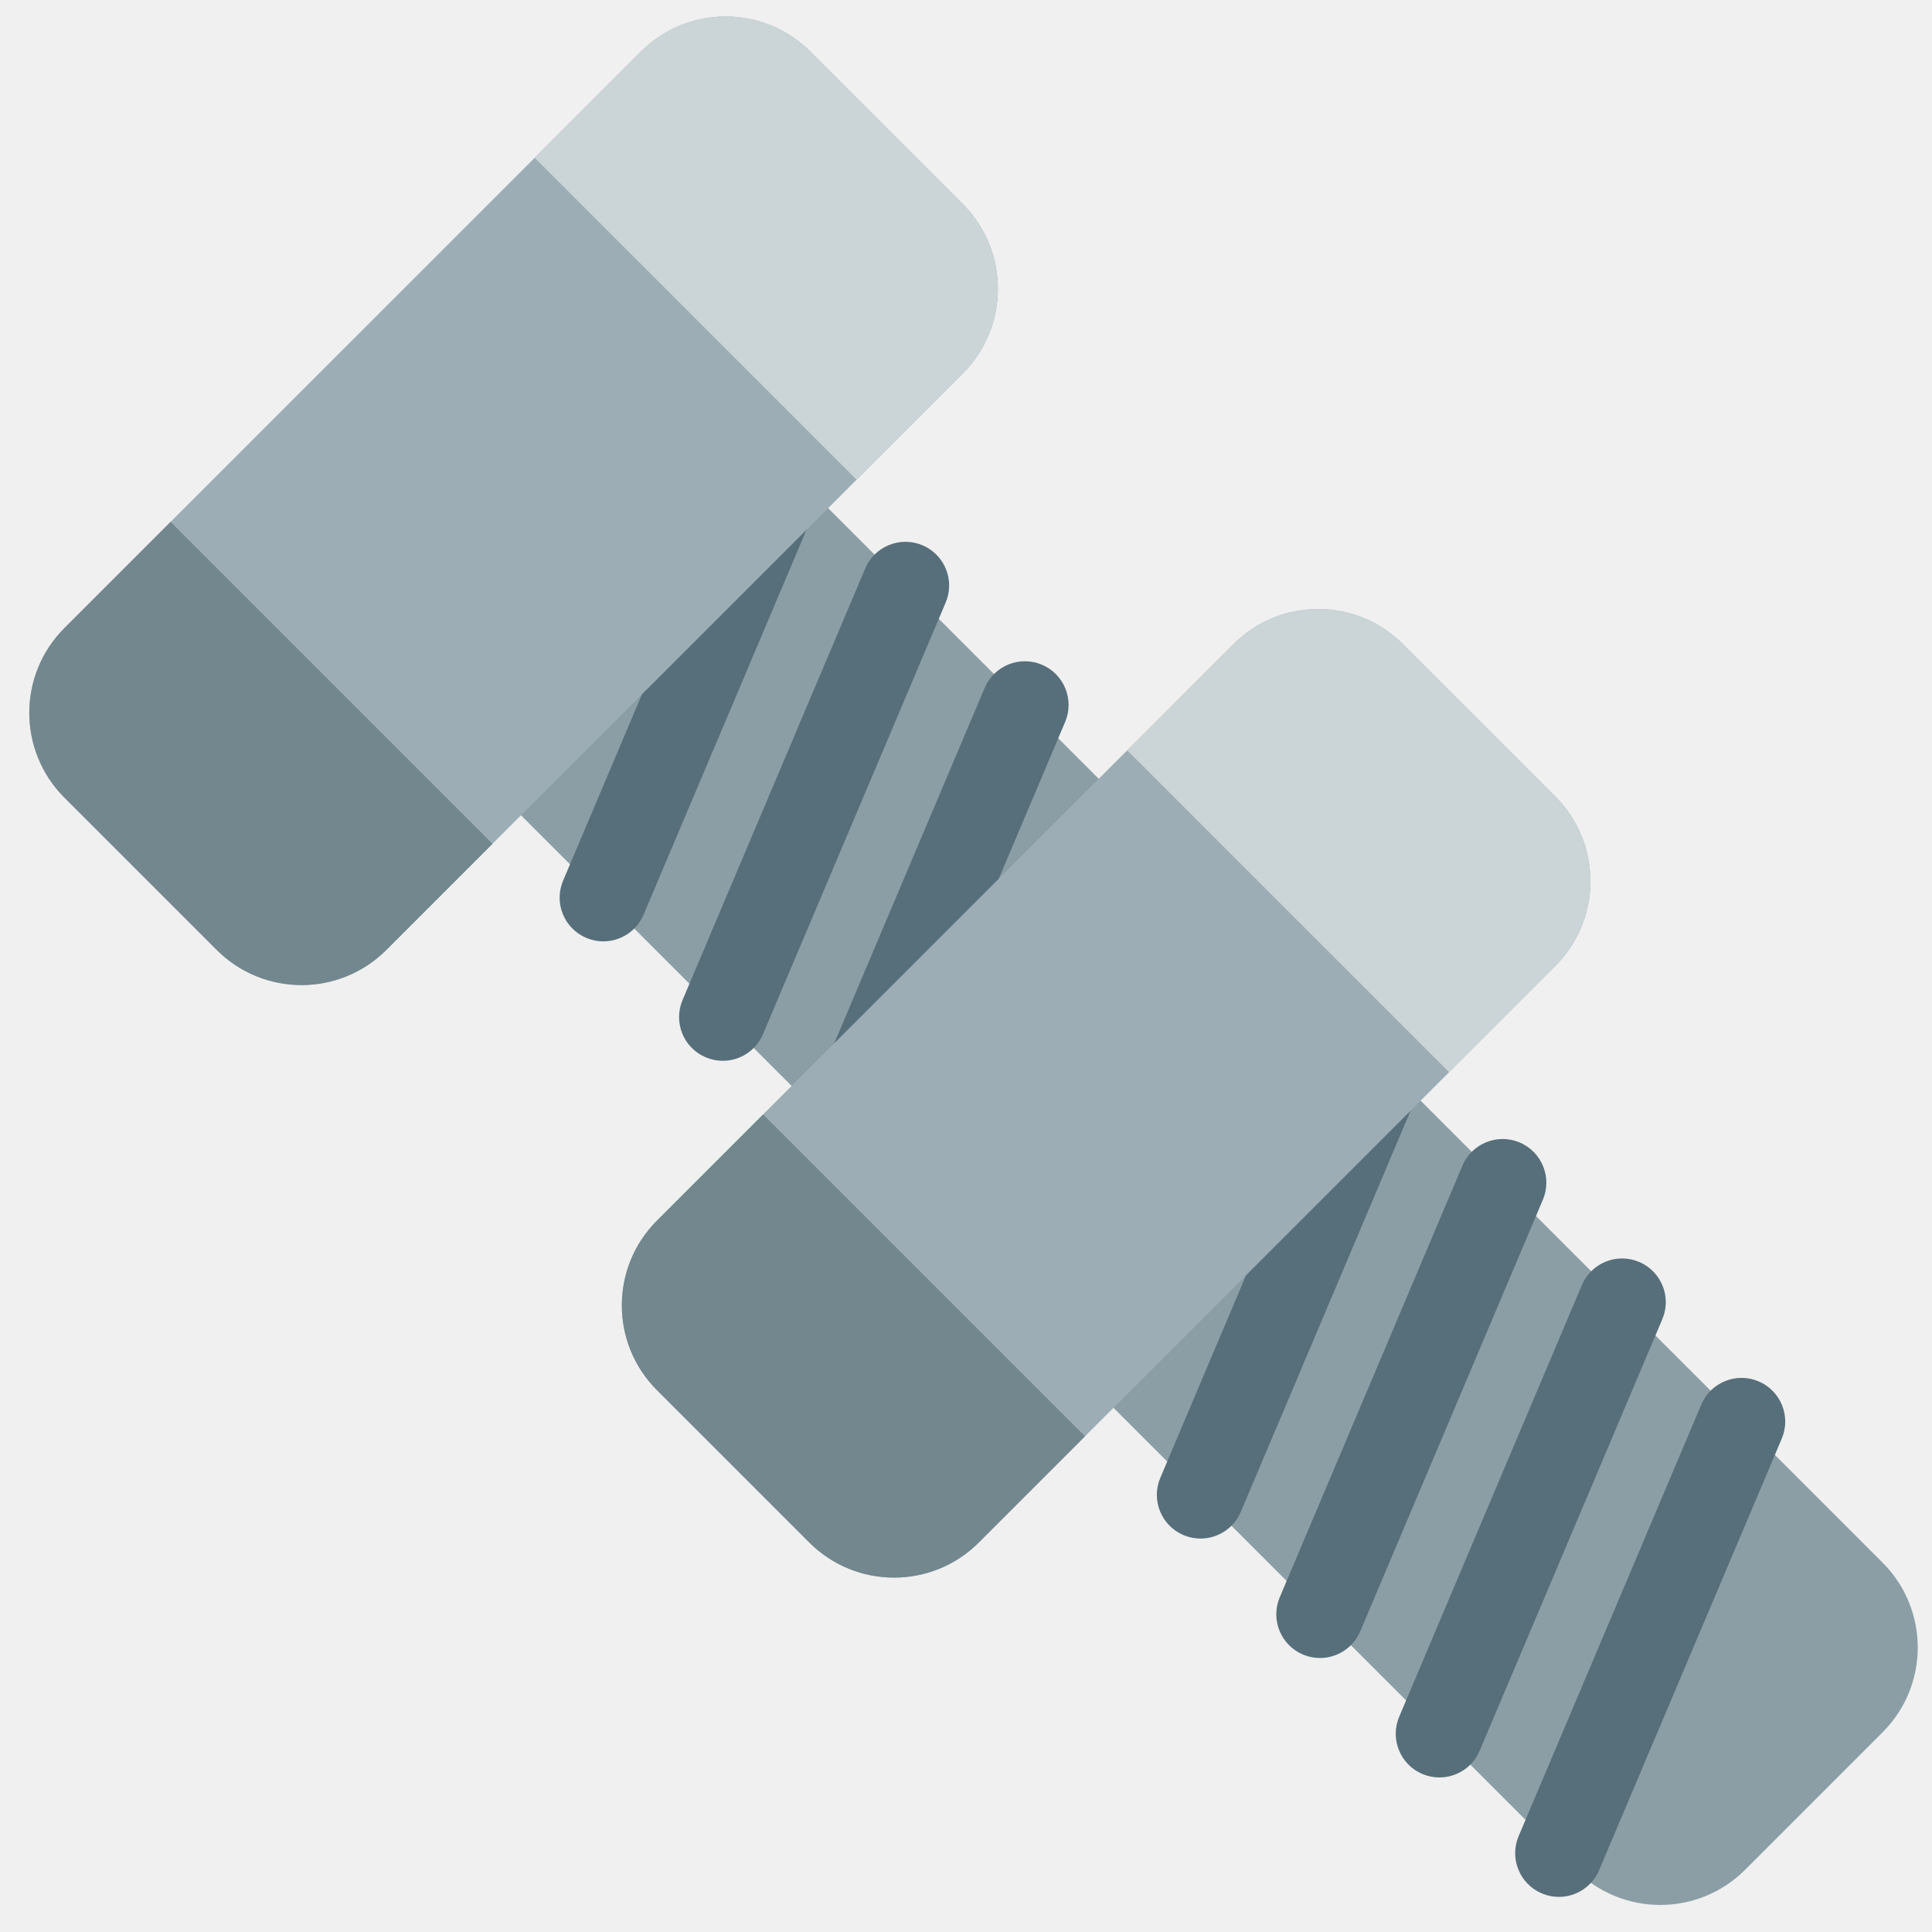
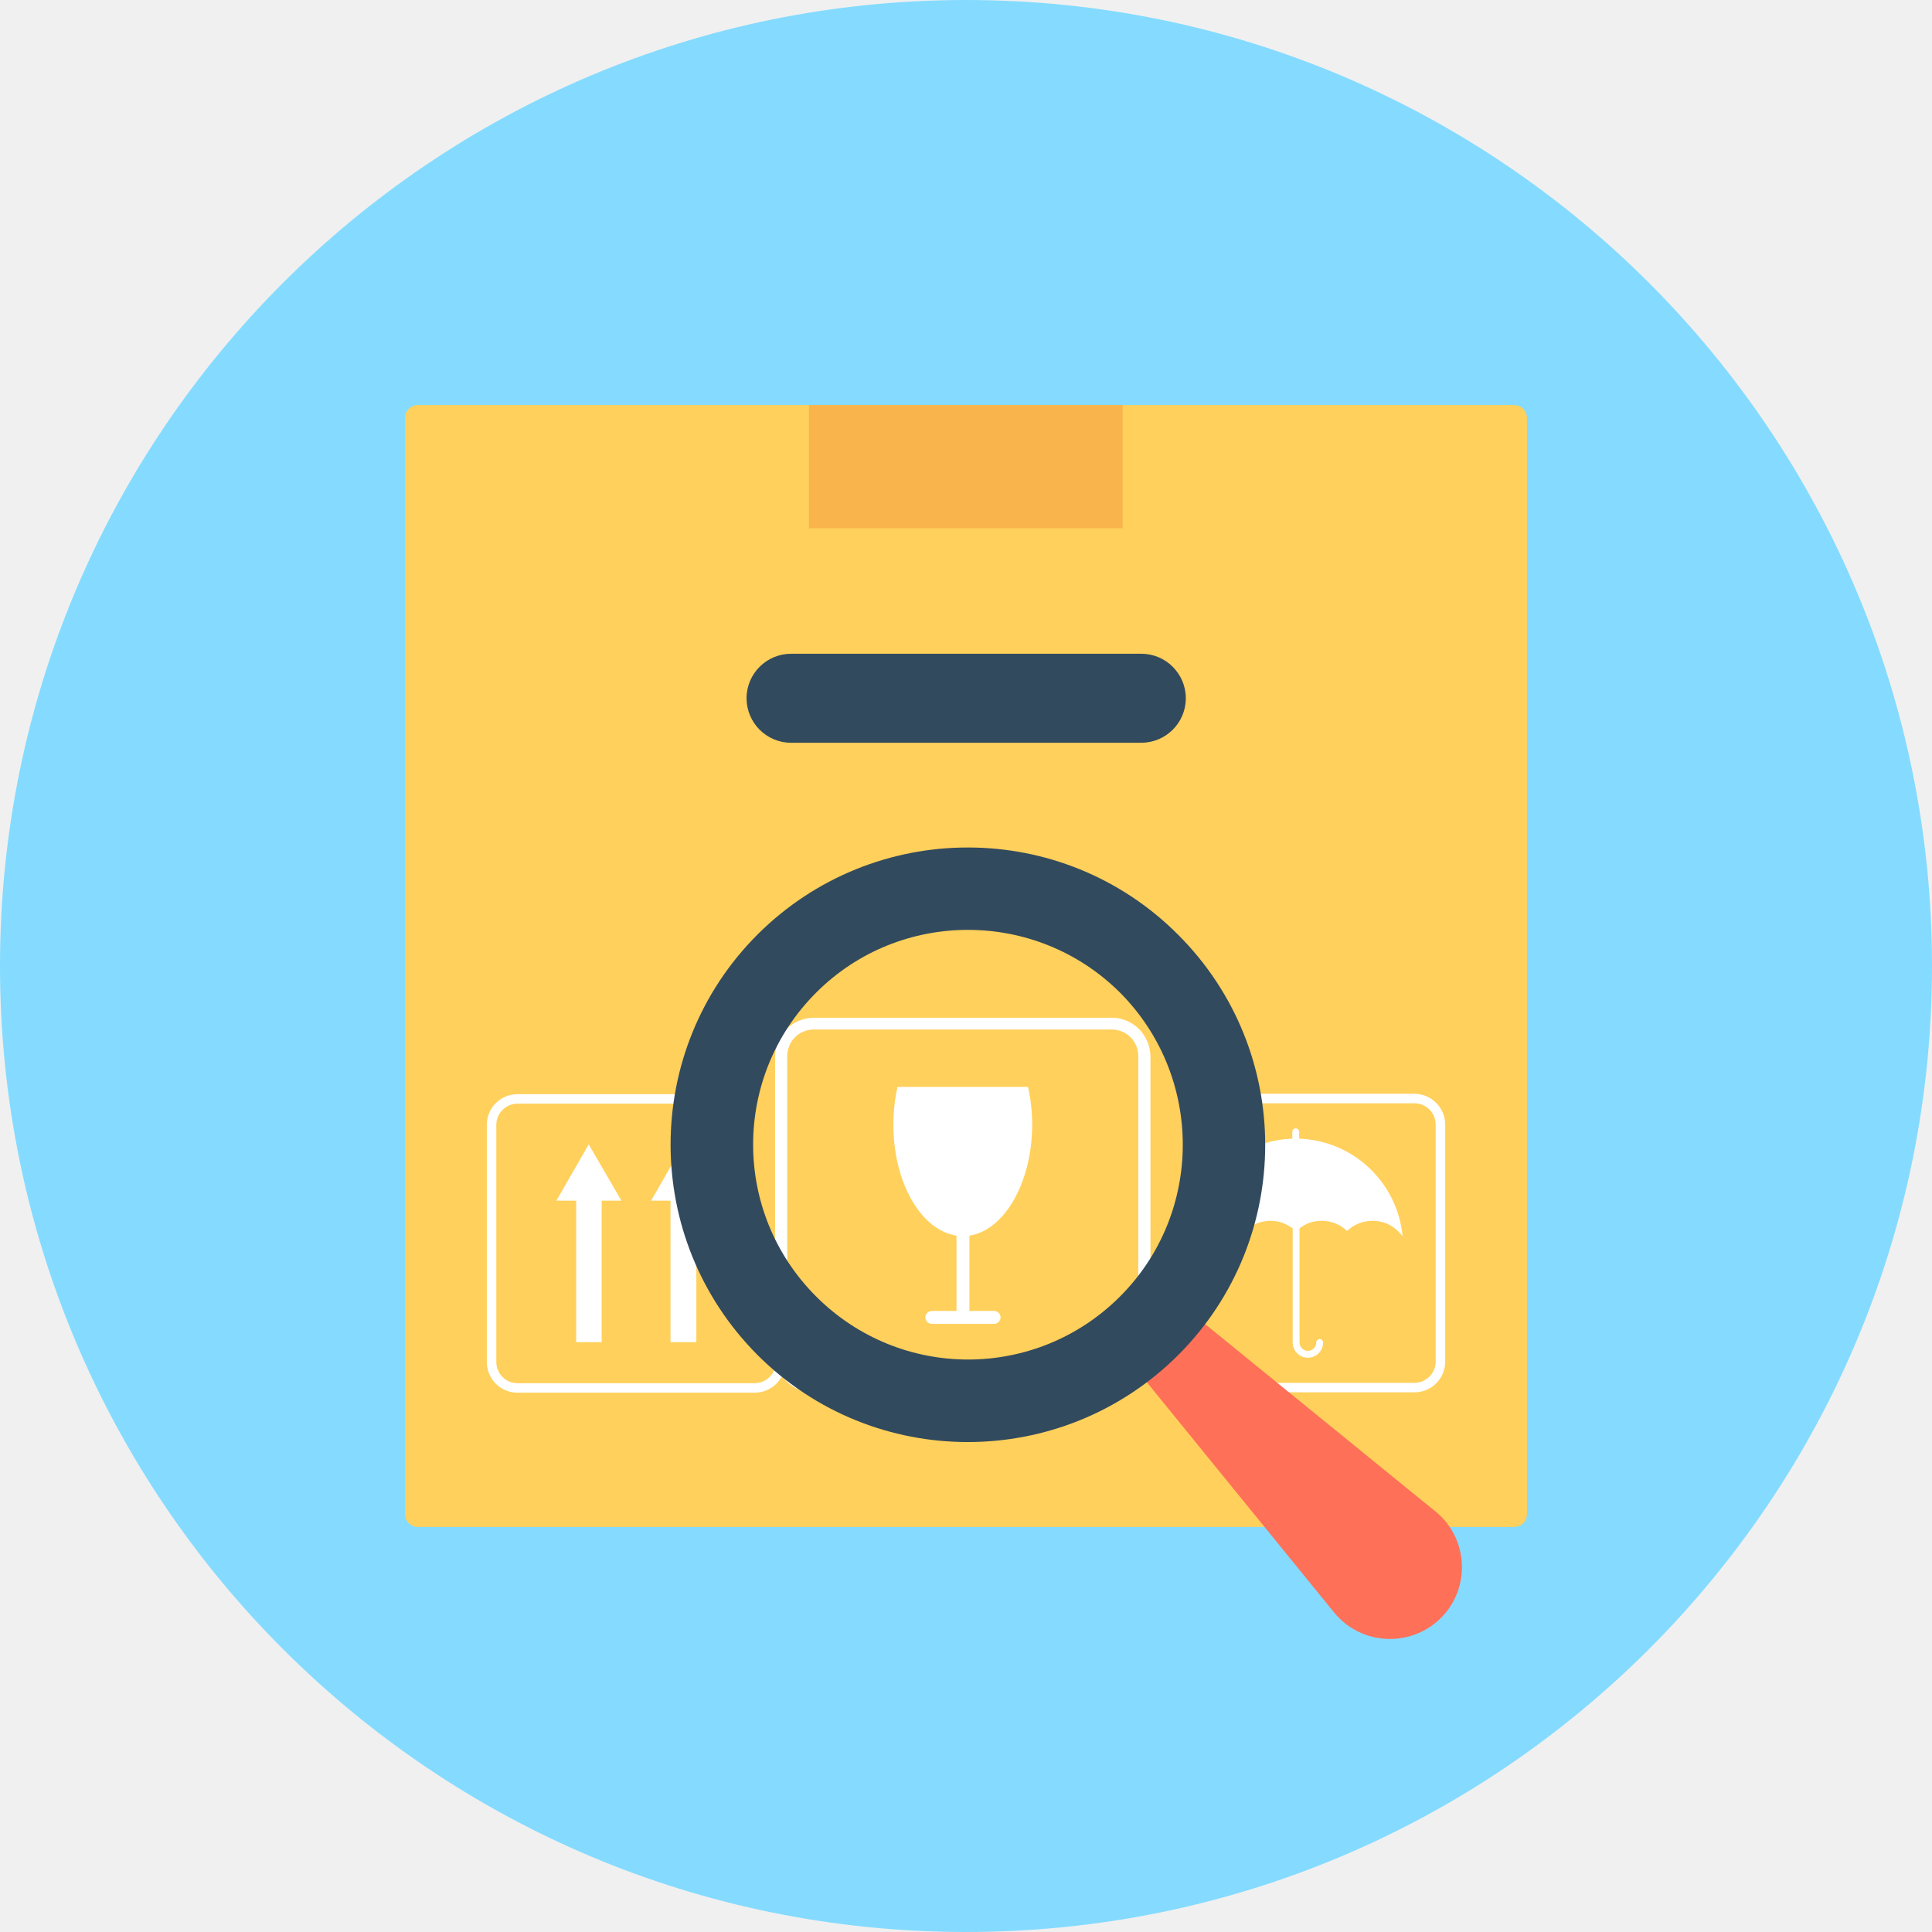
- <svg xmlns="http://www.w3.org/2000/svg" width="800px" height="800px" viewBox="0 0 512 512" aria-hidden="true" role="img" class="iconify iconify--fxemoji" preserveAspectRatio="xMidYMid meet">
-   <path fill="#8B9EA5" d="M417.522 495.522l-283.88-283.88c-12.409-12.409-12.409-32.527 0-44.935l36.46-36.46c12.409-12.409 32.527-12.409 44.935 0l283.88 283.88c12.409 12.409 12.409 32.527 0 44.935l-36.46 36.46c-12.408 12.409-32.526 12.409-44.935 0z" />
-   <path fill="#576F7A" d="M413.109 502.695c-1.505 0-3.035-.295-4.508-.919c-5.889-2.492-8.642-9.286-6.149-15.175l48.411-114.379c2.492-5.889 9.289-8.643 15.175-6.149c5.889 2.492 8.642 9.286 6.149 15.175l-48.411 114.379c-1.868 4.416-6.156 7.068-10.667 7.068zm-20.985-38.72l48.411-114.38c2.492-5.889-.261-12.683-6.149-15.175c-5.887-2.493-12.684.261-15.175 6.149L370.8 454.949c-2.492 5.889.261 12.683 6.149 15.175c1.473.624 3.003.919 4.508.919c4.511 0 8.799-2.652 10.667-7.068zm-31.653-31.654l48.411-114.379c2.492-5.889-.261-12.683-6.149-15.175c-5.887-2.494-12.683.261-15.175 6.149l-48.411 114.379c-2.492 5.889.261 12.683 6.149 15.175c1.473.624 3.003.919 4.508.919c4.51.001 8.799-2.652 10.667-7.068zm-31.654-31.653l48.411-114.379c2.492-5.889-.261-12.683-6.149-15.175c-5.887-2.494-12.684.261-15.175 6.149l-48.411 114.379c-2.492 5.889.261 12.683 6.149 15.175c1.473.624 3.003.919 4.508.919c4.511 0 8.799-2.652 10.667-7.068zm-94.958-94.959L282.27 191.33c2.492-5.889-.261-12.683-6.149-15.175c-5.886-2.492-12.684.261-15.175 6.15l-48.411 114.379c-2.493 5.889.261 12.683 6.149 15.175c1.473.624 3.002.919 4.507.919c4.511-.001 8.799-2.653 10.668-7.069zm-31.653-31.653l48.411-114.379c2.493-5.889-.261-12.683-6.149-15.175s-12.682.262-15.175 6.15L180.881 265.03c-2.493 5.889.261 12.683 6.149 15.175c1.473.624 3.002.919 4.507.919c4.512 0 8.8-2.652 10.669-7.068zm-31.653-31.653l48.411-114.379c2.493-5.889-.261-12.683-6.149-15.175c-5.889-2.492-12.683.262-15.175 6.15l-48.411 114.379c-2.493 5.889.261 12.683 6.149 15.175c1.473.624 3.002.918 4.507.918c4.511 0 8.799-2.653 10.668-7.068z" />
-   <path fill="#9CADB5" d="M412.169 256.01L259.405 408.774c-12.409 12.409-32.527 12.409-44.935 0l-40.369-40.369c-12.409-12.409-12.409-32.527 0-44.935l152.764-152.764c12.409-12.409 32.527-12.409 44.935 0l40.369 40.369c12.409 12.408 12.409 32.527 0 44.935zM255.143 54.049L214.775 13.68c-12.409-12.409-32.527-12.409-44.935 0L17.075 166.444c-12.409 12.409-12.409 32.527 0 44.935l40.369 40.368c12.409 12.409 32.527 12.409 44.935 0L255.143 98.984c12.409-12.409 12.409-32.527 0-44.935z" />
-   <path fill="#72878E" d="M287.542 380.637l-28.137 28.137c-12.409 12.409-32.527 12.409-44.935 0l-40.369-40.369c-12.409-12.409-12.409-32.527 0-44.935l28.137-28.137l85.304 85.304zm-242.33-242.33l-28.137 28.137c-12.409 12.409-12.409 32.527 0 44.935l40.369 40.368c12.409 12.409 32.527 12.409 44.935 0l28.137-28.137l-85.304-85.303z" />
-   <path fill="#CBD5D8" d="M412.169 256.01l-28.137 28.137l-85.304-85.304l28.137-28.137c12.409-12.409 32.527-12.409 44.935 0l40.369 40.369c12.409 12.408 12.409 32.527 0 44.935zM255.143 54.049L214.775 13.68c-12.409-12.409-32.527-12.409-44.935 0l-28.137 28.137l85.304 85.304l28.137-28.137c12.408-12.409 12.408-32.527-.001-44.935z" />
+ <svg xmlns="http://www.w3.org/2000/svg" version="1.1" id="Layer_1" viewBox="0 0 508 508" xml:space="preserve">
+   <circle style="fill:#84DBFF;" cx="254" cy="254" r="254" />
+   <path style="fill:#FFD05B;" d="M398.1,401.5H109.9c-1.9,0-3.4-1.5-3.4-3.4V109.9c0-1.9,1.5-3.4,3.4-3.4h288.2c1.9,0,3.4,1.5,3.4,3.4  v288.2C401.5,400,400,401.5,398.1,401.5z" />
+   <rect x="212.7" y="106.5" style="fill:#F9B54C;" width="82.5" height="32.4" />
+   <g>
+     <path style="fill:#FFFFFF;" d="M371.9,287.6h-54.1v2.5h54.1c3.1,0,5.6,2.5,5.6,5.6V358c0,3.1-2.5,5.6-5.6,5.6h-62.3   c-2.8,0-5.1-2-5.5-4.7h-2.5c0.4,4.1,3.8,7.2,8,7.2h62.3c4.5,0,8.1-3.6,8.1-8.1v-62.3C380,291.3,376.4,287.6,371.9,287.6z" />
+     <path style="fill:#FFFFFF;" d="M341.6,299.4v-1.8c0-0.5-0.4-0.9-0.9-0.9s-0.9,0.4-0.9,0.9v1.8c-9.1,0.3-17.2,5-22,12v10.1   c0.9-0.3,1.9-0.5,2.9-0.5c2.6,0,5,1,6.7,2.7c1.7-1.7,4.1-2.7,6.7-2.7c2.2,0,4.2,0.8,5.8,2v30c0,2.2,1.8,4,4,4s4-1.8,4-4   c0-0.5-0.4-0.9-0.9-0.9s-0.9,0.4-0.9,0.9c0,1.2-1,2.2-2.2,2.2s-2.2-1-2.2-2.2v-30c1.6-1.3,3.6-2,5.8-2c2.6,0,5,1,6.7,2.7   c1.7-1.7,4.1-2.7,6.7-2.7c3.3,0,6.1,1.6,7.9,4.1C367.5,311,355.9,299.9,341.6,299.4z" />
+     <path style="fill:#FFFFFF;" d="M204,355.4v2.7c0,3.1-2.5,5.6-5.6,5.6h-62.3c-3.1,0-5.6-2.5-5.6-5.6v-62.3c0-3.1,2.5-5.6,5.6-5.6   h61.8v-2.5h-61.8c-4.5,0-8.1,3.6-8.1,8.1v62.3c0,4.5,3.6,8.1,8.1,8.1h62.3c4.5,0,8.1-3.6,8.1-8.1v-2.7H204z" />
+     <polygon style="fill:#FFFFFF;" points="154.8,300.9 146.3,315.7 151.5,315.7 151.5,352.9 158.2,352.9 158.2,315.7 163.4,315.7  " />
+     <polygon style="fill:#FFFFFF;" points="188.2,315.7 179.7,300.9 171.2,315.7 176.3,315.7 176.3,352.9 183.1,352.9 183.1,315.7  " />
+     <path style="fill:#FFFFFF;" d="M292.3,267.6H214c-5.6,0-10.2,4.6-10.2,10.2V356c0,5.6,4.6,10.2,10.2,10.2h78.3   c5.6,0,10.2-4.6,10.2-10.2v-78.3C302.4,272.1,297.9,267.6,292.3,267.6z M299.3,356c0,3.9-3.1,7-7,7H214c-3.9,0-7-3.1-7-7v-78.3   c0-3.9,3.1-7,7-7h78.3c3.9,0,7,3.1,7,7V356z" />
+     <path style="fill:#FFFFFF;" d="M271.4,295.7c0-3.5-0.4-6.8-1.1-9.9H236c-0.7,3.1-1.1,6.4-1.1,9.9c0,15.3,7.3,27.8,16.6,29.2v19.8   H245c-0.9,0-1.7,0.8-1.7,1.7c0,0.9,0.8,1.7,1.7,1.7h16.4c0.9,0,1.7-0.8,1.7-1.7c0-0.9-0.8-1.7-1.7-1.7h-6.5v-19.8   C264.1,323.5,271.4,310.9,271.4,295.7z" />
+   </g>
+   <path style="fill:#324A5E;" d="M300.1,195.3H208c-6.5,0-11.7-5.3-11.7-11.7l0,0c0-6.5,5.3-11.7,11.7-11.7h92.1  c6.5,0,11.7,5.3,11.7,11.7l0,0C311.8,190.1,306.5,195.3,300.1,195.3z" />
+   <path style="fill:#FF7058;" d="M378.9,425.4L378.9,425.4c-7.9,7.9-21,7.3-28.1-1.4l-56.2-69.1l13.7-13.7l69.1,56.2  C386.1,404.4,386.8,417.5,378.9,425.4z" />
+   <path style="fill:#324A5E;" d="M199.2,245.7c-30.5,30.5-30.5,80,0,110.6c30.5,30.5,80,30.5,110.6,0c30.5-30.5,30.5-80,0-110.5  C279.3,215.2,229.8,215.2,199.2,245.7z M294.5,340.9c-22.1,22.1-57.8,22.1-79.9,0s-22.1-57.8,0-79.9c22-22,57.8-22,79.9,0  C316.5,283.1,316.5,318.9,294.5,340.9z" />
</svg>
